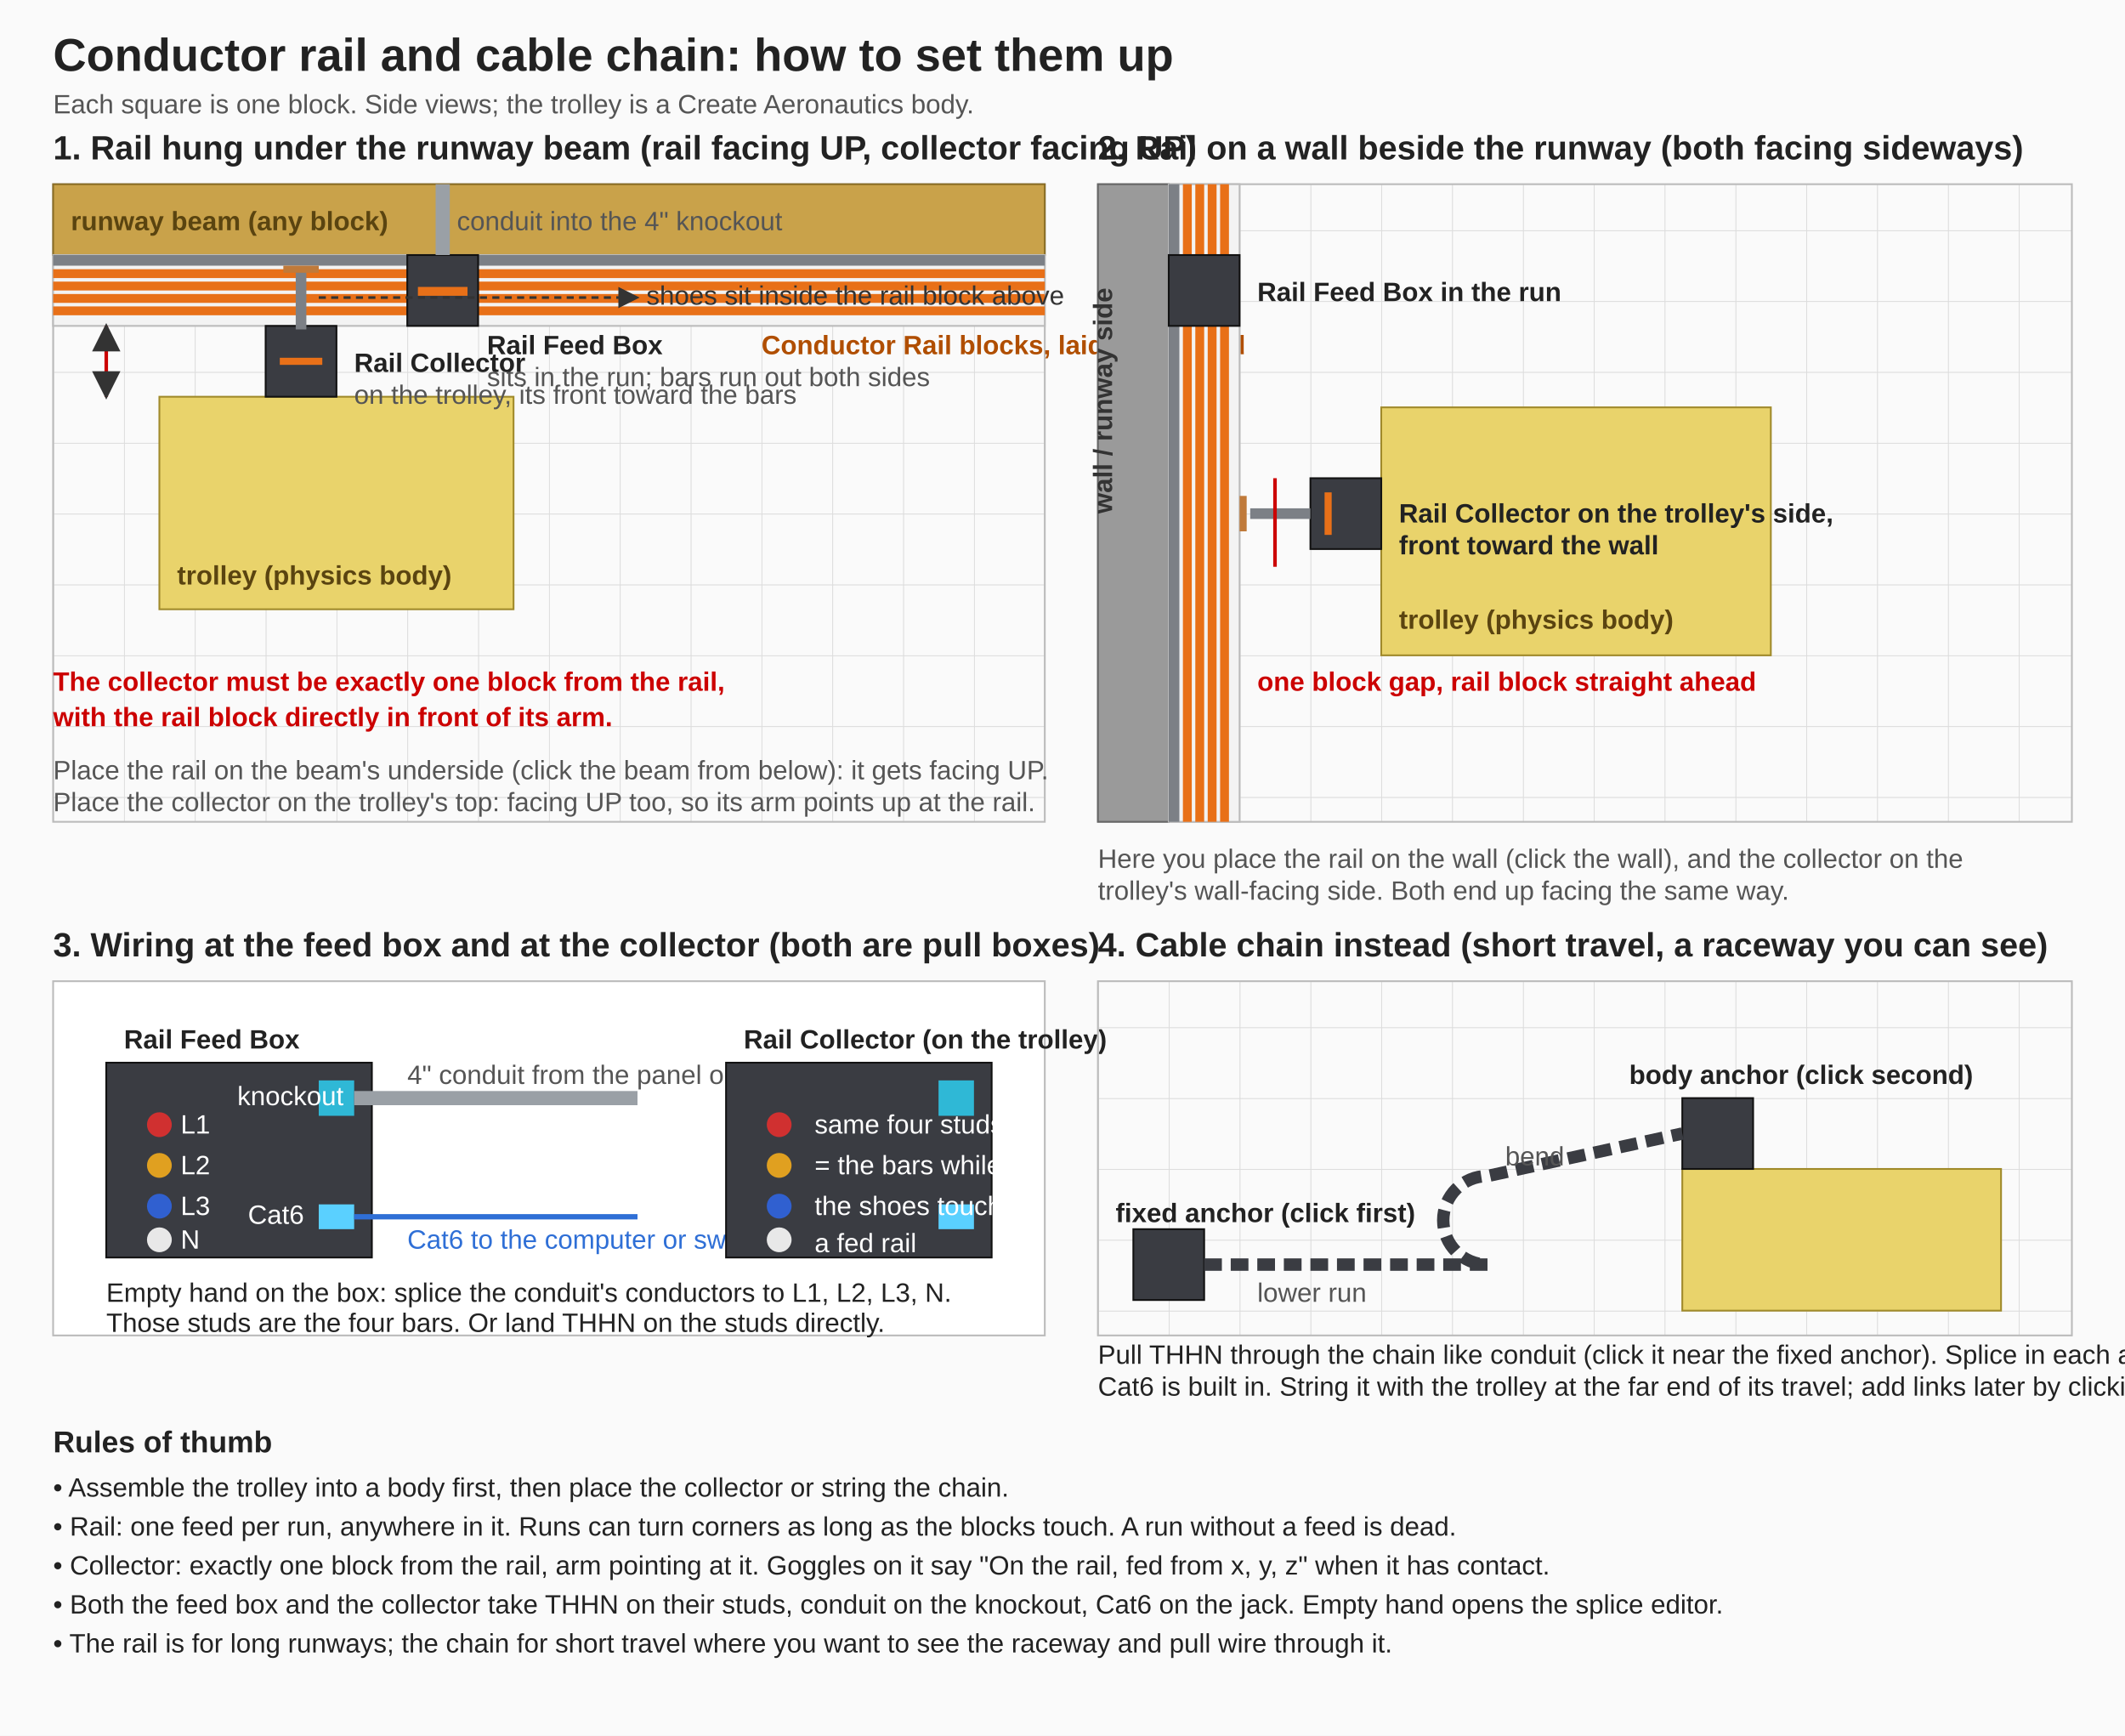
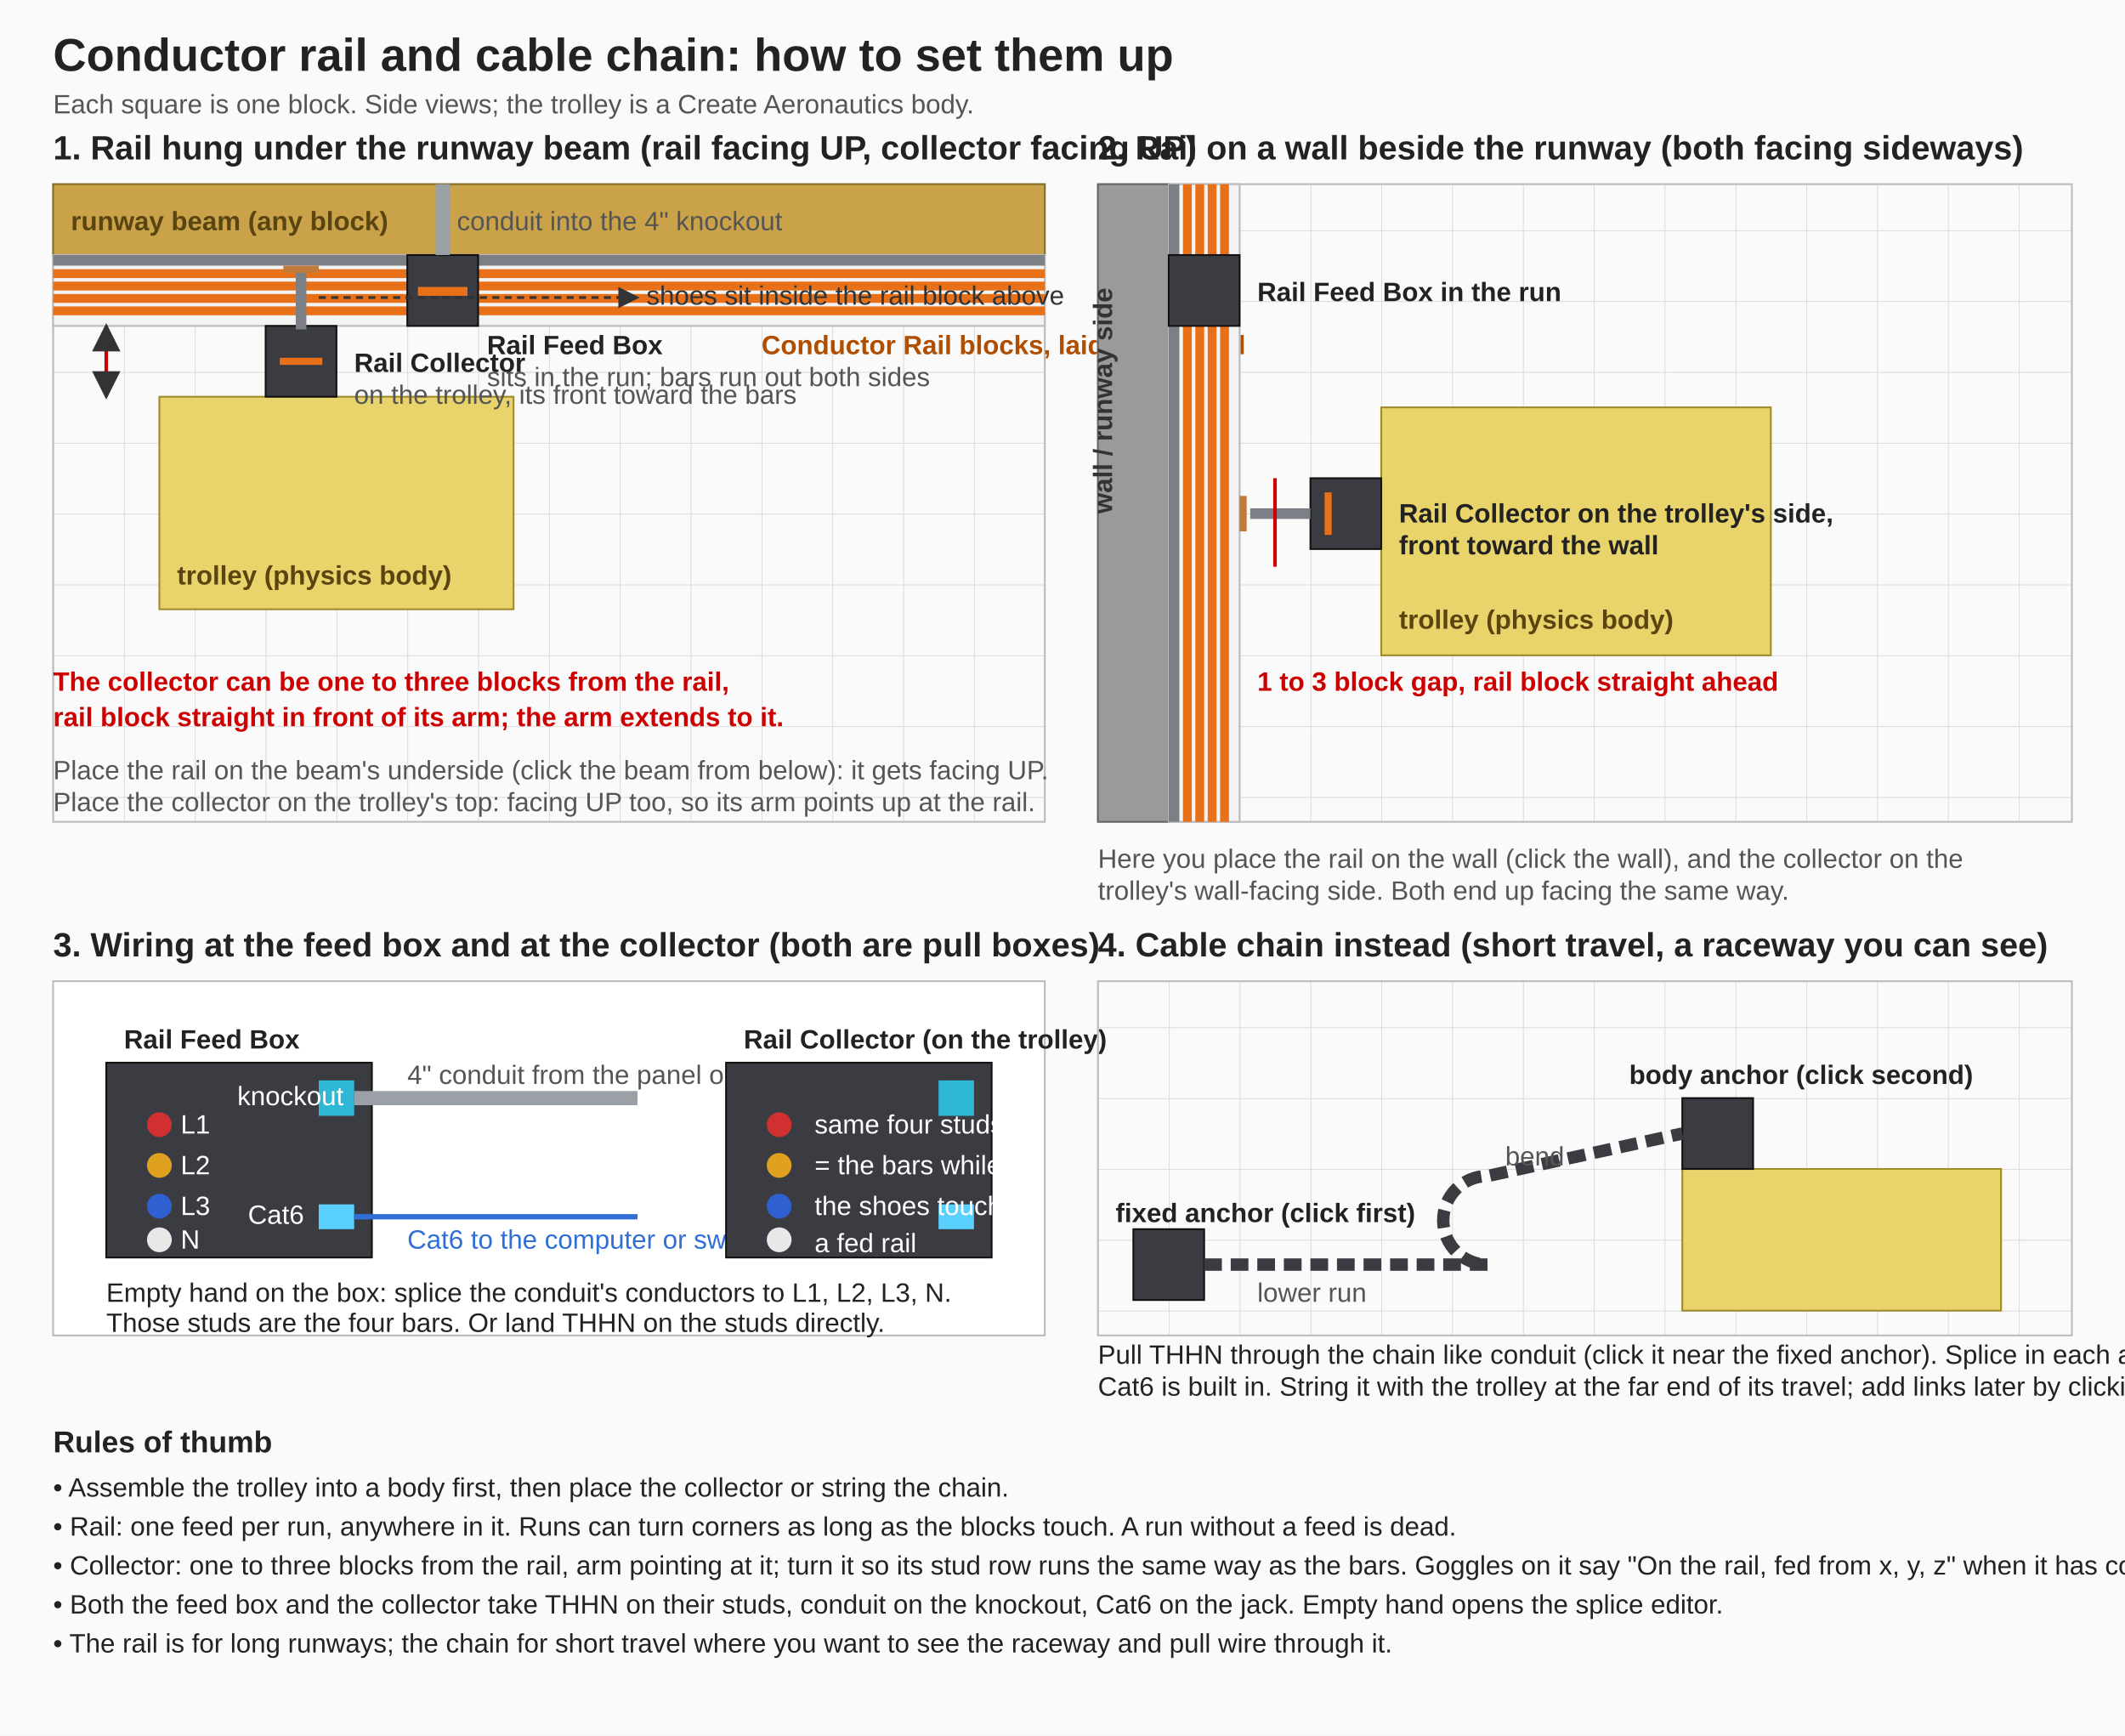
<svg xmlns="http://www.w3.org/2000/svg" viewBox="0 0 1200 980" font-family="Segoe UI, Arial, sans-serif" font-size="15">
  <defs>
    <marker id="arrow" viewBox="0 0 10 10" refX="9" refY="5" markerWidth="8" markerHeight="8" orient="auto-start-reverse">
      <path d="M0,0 L10,5 L0,10 z" fill="#333" />
    </marker>
    <pattern id="grid" width="40" height="40" patternUnits="userSpaceOnUse">
      <path d="M40,0 L0,0 L0,40" fill="none" stroke="#ddd" stroke-width="1" />
    </pattern>
  </defs>
  <rect width="1200" height="980" fill="#fafafa" />
  <text x="30" y="40" font-size="26" font-weight="700" fill="#222">Conductor rail and cable chain: how to set them up</text>
  <text x="30" y="64" fill="#555">Each square is one block. Side views; the trolley is a Create Aeronautics body.</text>
  <g transform="translate(30,90)">
    <text x="0" y="0" font-size="19" font-weight="700" fill="#222">1. Rail hung under the runway beam (rail facing UP, collector facing UP)</text>
    <rect x="0" y="14" width="560" height="360" fill="url(#grid)" stroke="#bbb" />
    <rect x="0" y="14" width="560" height="40" fill="#c9a24a" stroke="#8a6d25" />
    <text x="10" y="40" fill="#5a4410" font-weight="700">runway beam (any block)</text>
    <g>
      <rect x="0" y="54" width="560" height="40" fill="#f3f3f3" stroke="#bbb" />
      <rect x="0" y="54" width="560" height="6" fill="#7c8086" />
      <rect x="0" y="62" width="560" height="5" fill="#e87018" />
      <rect x="0" y="69" width="560" height="5" fill="#e87018" />
      <rect x="0" y="76" width="560" height="5" fill="#e87018" />
      <rect x="0" y="83" width="560" height="5" fill="#e87018" />
      <text x="400" y="110" fill="#b04e00" font-weight="700">Conductor Rail blocks, laid end to end</text>
      <rect x="200" y="54" width="40" height="40" fill="#3a3c42" stroke="#111" />
      <rect x="206" y="72" width="28" height="5" fill="#e87018" />
      <text x="245" y="110" fill="#222" font-weight="700">Rail Feed Box</text>
      <text x="245" y="128" fill="#555">sits in the run; bars run out both sides</text>
      <path d="M220,14 L220,54" stroke="#9aa0a6" stroke-width="8" fill="none" />
      <text x="228" y="40" fill="#555">conduit into the 4" knockout</text>
    </g>
    <rect x="0" y="94" width="560" height="40" fill="none" />
    <rect x="60" y="134" width="200" height="120" fill="#e9d36b" stroke="#a08a2a" />
    <text x="70" y="240" fill="#5a4410" font-weight="700">trolley (physics body)</text>
    <rect x="120" y="94" width="40" height="40" fill="#3a3c42" stroke="#111" />
    <rect x="128" y="112" width="24" height="4" fill="#e87018" />
    <rect x="137" y="62" width="6" height="34" fill="#7c8086" />
    <rect x="130" y="60" width="20" height="4" fill="#c07a3a" />
    <text x="170" y="120" fill="#222" font-weight="700">Rail Collector</text>
    <text x="170" y="138" fill="#555">on the trolley, its front toward the bars</text>
    <line x1="150" y1="78" x2="330" y2="78" stroke="#333" stroke-width="1.5" marker-end="url(#arrow)" stroke-dasharray="4 3" />
    <text x="335" y="82" fill="#333">shoes sit inside the rail block above</text>
    <path d="M30,94 L30,134" stroke="#c00" stroke-width="2" marker-start="url(#arrow)" marker-end="url(#arrow)" />
-     <text x="0" y="300" fill="#c00" font-weight="700">The collector must be exactly one block from the rail,</text>
-     <text x="0" y="320" fill="#c00" font-weight="700">with the rail block directly in front of its arm.</text>
+     <text x="0" y="300" fill="#c00" font-weight="700">The collector can be one to three blocks from the rail,</text>
+     <text x="0" y="320" fill="#c00" font-weight="700">rail block straight in front of its arm; the arm extends to it.</text>
    <text x="0" y="350" fill="#555">Place the rail on the beam's underside (click the beam from below): it gets facing UP.</text>
    <text x="0" y="368" fill="#555">Place the collector on the trolley's top: facing UP too, so its arm points up at the rail.</text>
  </g>
  <g transform="translate(620,90)">
    <text x="0" y="0" font-size="19" font-weight="700" fill="#222">2. Rail on a wall beside the runway (both facing sideways)</text>
    <rect x="0" y="14" width="550" height="360" fill="url(#grid)" stroke="#bbb" />
    <rect x="0" y="14" width="40" height="360" fill="#9a9a9a" stroke="#666" />
    <text x="8" y="200" fill="#333" font-weight="700" transform="rotate(-90 8 200)">wall / runway side</text>
    <rect x="40" y="14" width="40" height="360" fill="#f3f3f3" stroke="#bbb" />
    <rect x="40" y="14" width="6" height="360" fill="#7c8086" />
    <rect x="48" y="14" width="5" height="360" fill="#e87018" />
    <rect x="55" y="14" width="5" height="360" fill="#e87018" />
    <rect x="62" y="14" width="5" height="360" fill="#e87018" />
    <rect x="69" y="14" width="5" height="360" fill="#e87018" />
    <rect x="40" y="54" width="40" height="40" fill="#3a3c42" stroke="#111" />
    <text x="90" y="80" fill="#222" font-weight="700">Rail Feed Box in the run</text>
    <rect x="160" y="140" width="220" height="140" fill="#e9d36b" stroke="#a08a2a" />
    <text x="170" y="265" fill="#5a4410" font-weight="700">trolley (physics body)</text>
    <rect x="120" y="180" width="40" height="40" fill="#3a3c42" stroke="#111" />
    <rect x="128" y="188" width="4" height="24" fill="#e87018" />
    <rect x="86" y="197" width="34" height="6" fill="#7c8086" />
    <rect x="80" y="190" width="4" height="20" fill="#c07a3a" />
    <text x="170" y="205" fill="#222" font-weight="700">Rail Collector on the trolley's side,</text>
    <text x="170" y="223" fill="#222" font-weight="700">front toward the wall</text>
    <path d="M100,230 L100,180" stroke="#c00" stroke-width="2" fill="none" />
-     <text x="90" y="300" fill="#c00" font-weight="700">one block gap, rail block straight ahead</text>
+     <text x="90" y="300" fill="#c00" font-weight="700">1 to 3 block gap, rail block straight ahead</text>
    <text x="0" y="400" fill="#555">Here you place the rail on the wall (click the wall), and the collector on the</text>
    <text x="0" y="418" fill="#555">trolley's wall-facing side. Both end up facing the same way.</text>
  </g>
  <g transform="translate(30,540)">
    <text x="0" y="0" font-size="19" font-weight="700" fill="#222">3. Wiring at the feed box and at the collector (both are pull boxes)</text>
    <rect x="0" y="14" width="560" height="200" fill="#fff" stroke="#bbb" />
    <rect x="30" y="60" width="150" height="110" fill="#3a3c42" stroke="#111" />
    <text x="40" y="52" fill="#222" font-weight="700">Rail Feed Box</text>
    <circle cx="60" cy="95" r="7" fill="#d03030" />
    <text x="72" y="100" fill="#fff">L1</text>
    <circle cx="60" cy="118" r="7" fill="#e0a020" />
    <text x="72" y="123" fill="#fff">L2</text>
    <circle cx="60" cy="141" r="7" fill="#3060d0" />
    <text x="72" y="146" fill="#fff">L3</text>
    <circle cx="60" cy="160" r="7" fill="#e8e8e8" />
    <text x="72" y="165" fill="#fff">N</text>
    <rect x="150" y="70" width="20" height="20" fill="#2fb8d6" />
    <text x="104" y="84" fill="#fff">knockout</text>
    <rect x="150" y="140" width="20" height="14" fill="#5ad0ff" />
    <text x="110" y="151" fill="#fff">Cat6</text>
    <path d="M170,80 L330,80" stroke="#9aa0a6" stroke-width="8" />
    <text x="200" y="72" fill="#555">4" conduit from the panel or regulator</text>
    <path d="M170,147 L330,147" stroke="#2f6fd6" stroke-width="3" />
    <text x="200" y="165" fill="#2f6fd6">Cat6 to the computer or switch</text>
    <text x="30" y="195" fill="#222">Empty hand on the box: splice the conduit's conductors to L1, L2, L3, N.</text>
    <text x="30" y="212" fill="#222">Those studs are the four bars. Or land THHN on the studs directly.</text>
    <rect x="380" y="60" width="150" height="110" fill="#3a3c42" stroke="#111" />
    <text x="390" y="52" fill="#222" font-weight="700">Rail Collector (on the trolley)</text>
    <circle cx="410" cy="95" r="7" fill="#d03030" />
    <circle cx="410" cy="118" r="7" fill="#e0a020" />
    <circle cx="410" cy="141" r="7" fill="#3060d0" />
    <circle cx="410" cy="160" r="7" fill="#e8e8e8" />
    <rect x="500" y="70" width="20" height="20" fill="#2fb8d6" />
    <rect x="500" y="140" width="20" height="14" fill="#5ad0ff" />
    <text x="430" y="100" fill="#fff">same four studs</text>
    <text x="430" y="123" fill="#fff">= the bars while</text>
    <text x="430" y="146" fill="#fff">the shoes touch</text>
    <text x="430" y="167" fill="#fff">a fed rail</text>
  </g>
  <g transform="translate(620,540)">
    <text x="0" y="0" font-size="19" font-weight="700" fill="#222">4. Cable chain instead (short travel, a raceway you can see)</text>
    <rect x="0" y="14" width="550" height="200" fill="url(#grid)" stroke="#bbb" />
    <rect x="20" y="154" width="40" height="40" fill="#3a3c42" stroke="#111" />
    <text x="10" y="150" fill="#222" font-weight="700">fixed anchor (click first)</text>
    <rect x="330" y="120" width="180" height="80" fill="#e9d36b" stroke="#a08a2a" />
    <rect x="330" y="80" width="40" height="40" fill="#3a3c42" stroke="#111" />
    <text x="300" y="72" fill="#222" font-weight="700">body anchor (click second)</text>
    <path d="M60,174 L220,174 A 25 25 0 0 1 220,124 L330,100" stroke="#3a3c42" stroke-width="7" fill="none" stroke-dasharray="10 5" />
    <text x="90" y="195" fill="#555">lower run</text>
    <text x="230" y="118" fill="#555">bend</text>
    <text x="0" y="230" fill="#222">Pull THHN through the chain like conduit (click it near the fixed anchor). Splice in each anchor.</text>
    <text x="0" y="248" fill="#222">Cat6 is built in. String it with the trolley at the far end of its travel; add links later by clicking it.</text>
  </g>
  <text x="30" y="820" font-size="17" font-weight="700" fill="#222">Rules of thumb</text>
  <text x="30" y="845" fill="#222">• Assemble the trolley into a body first, then place the collector or string the chain.</text>
  <text x="30" y="867" fill="#222">• Rail: one feed per run, anywhere in it. Runs can turn corners as long as the blocks touch. A run without a feed is dead.</text>
-   <text x="30" y="889" fill="#222">• Collector: exactly one block from the rail, arm pointing at it. Goggles on it say "On the rail, fed from x, y, z" when it has contact.</text>
+   <text x="30" y="889" fill="#222">• Collector: one to three blocks from the rail, arm pointing at it; turn it so its stud row runs the same way as the bars. Goggles on it say "On the rail, fed from x, y, z" when it has contact.</text>
  <text x="30" y="911" fill="#222">• Both the feed box and the collector take THHN on their studs, conduit on the knockout, Cat6 on the jack. Empty hand opens the splice editor.</text>
  <text x="30" y="933" fill="#222">• The rail is for long runways; the chain for short travel where you want to see the raceway and pull wire through it.</text>
</svg>
